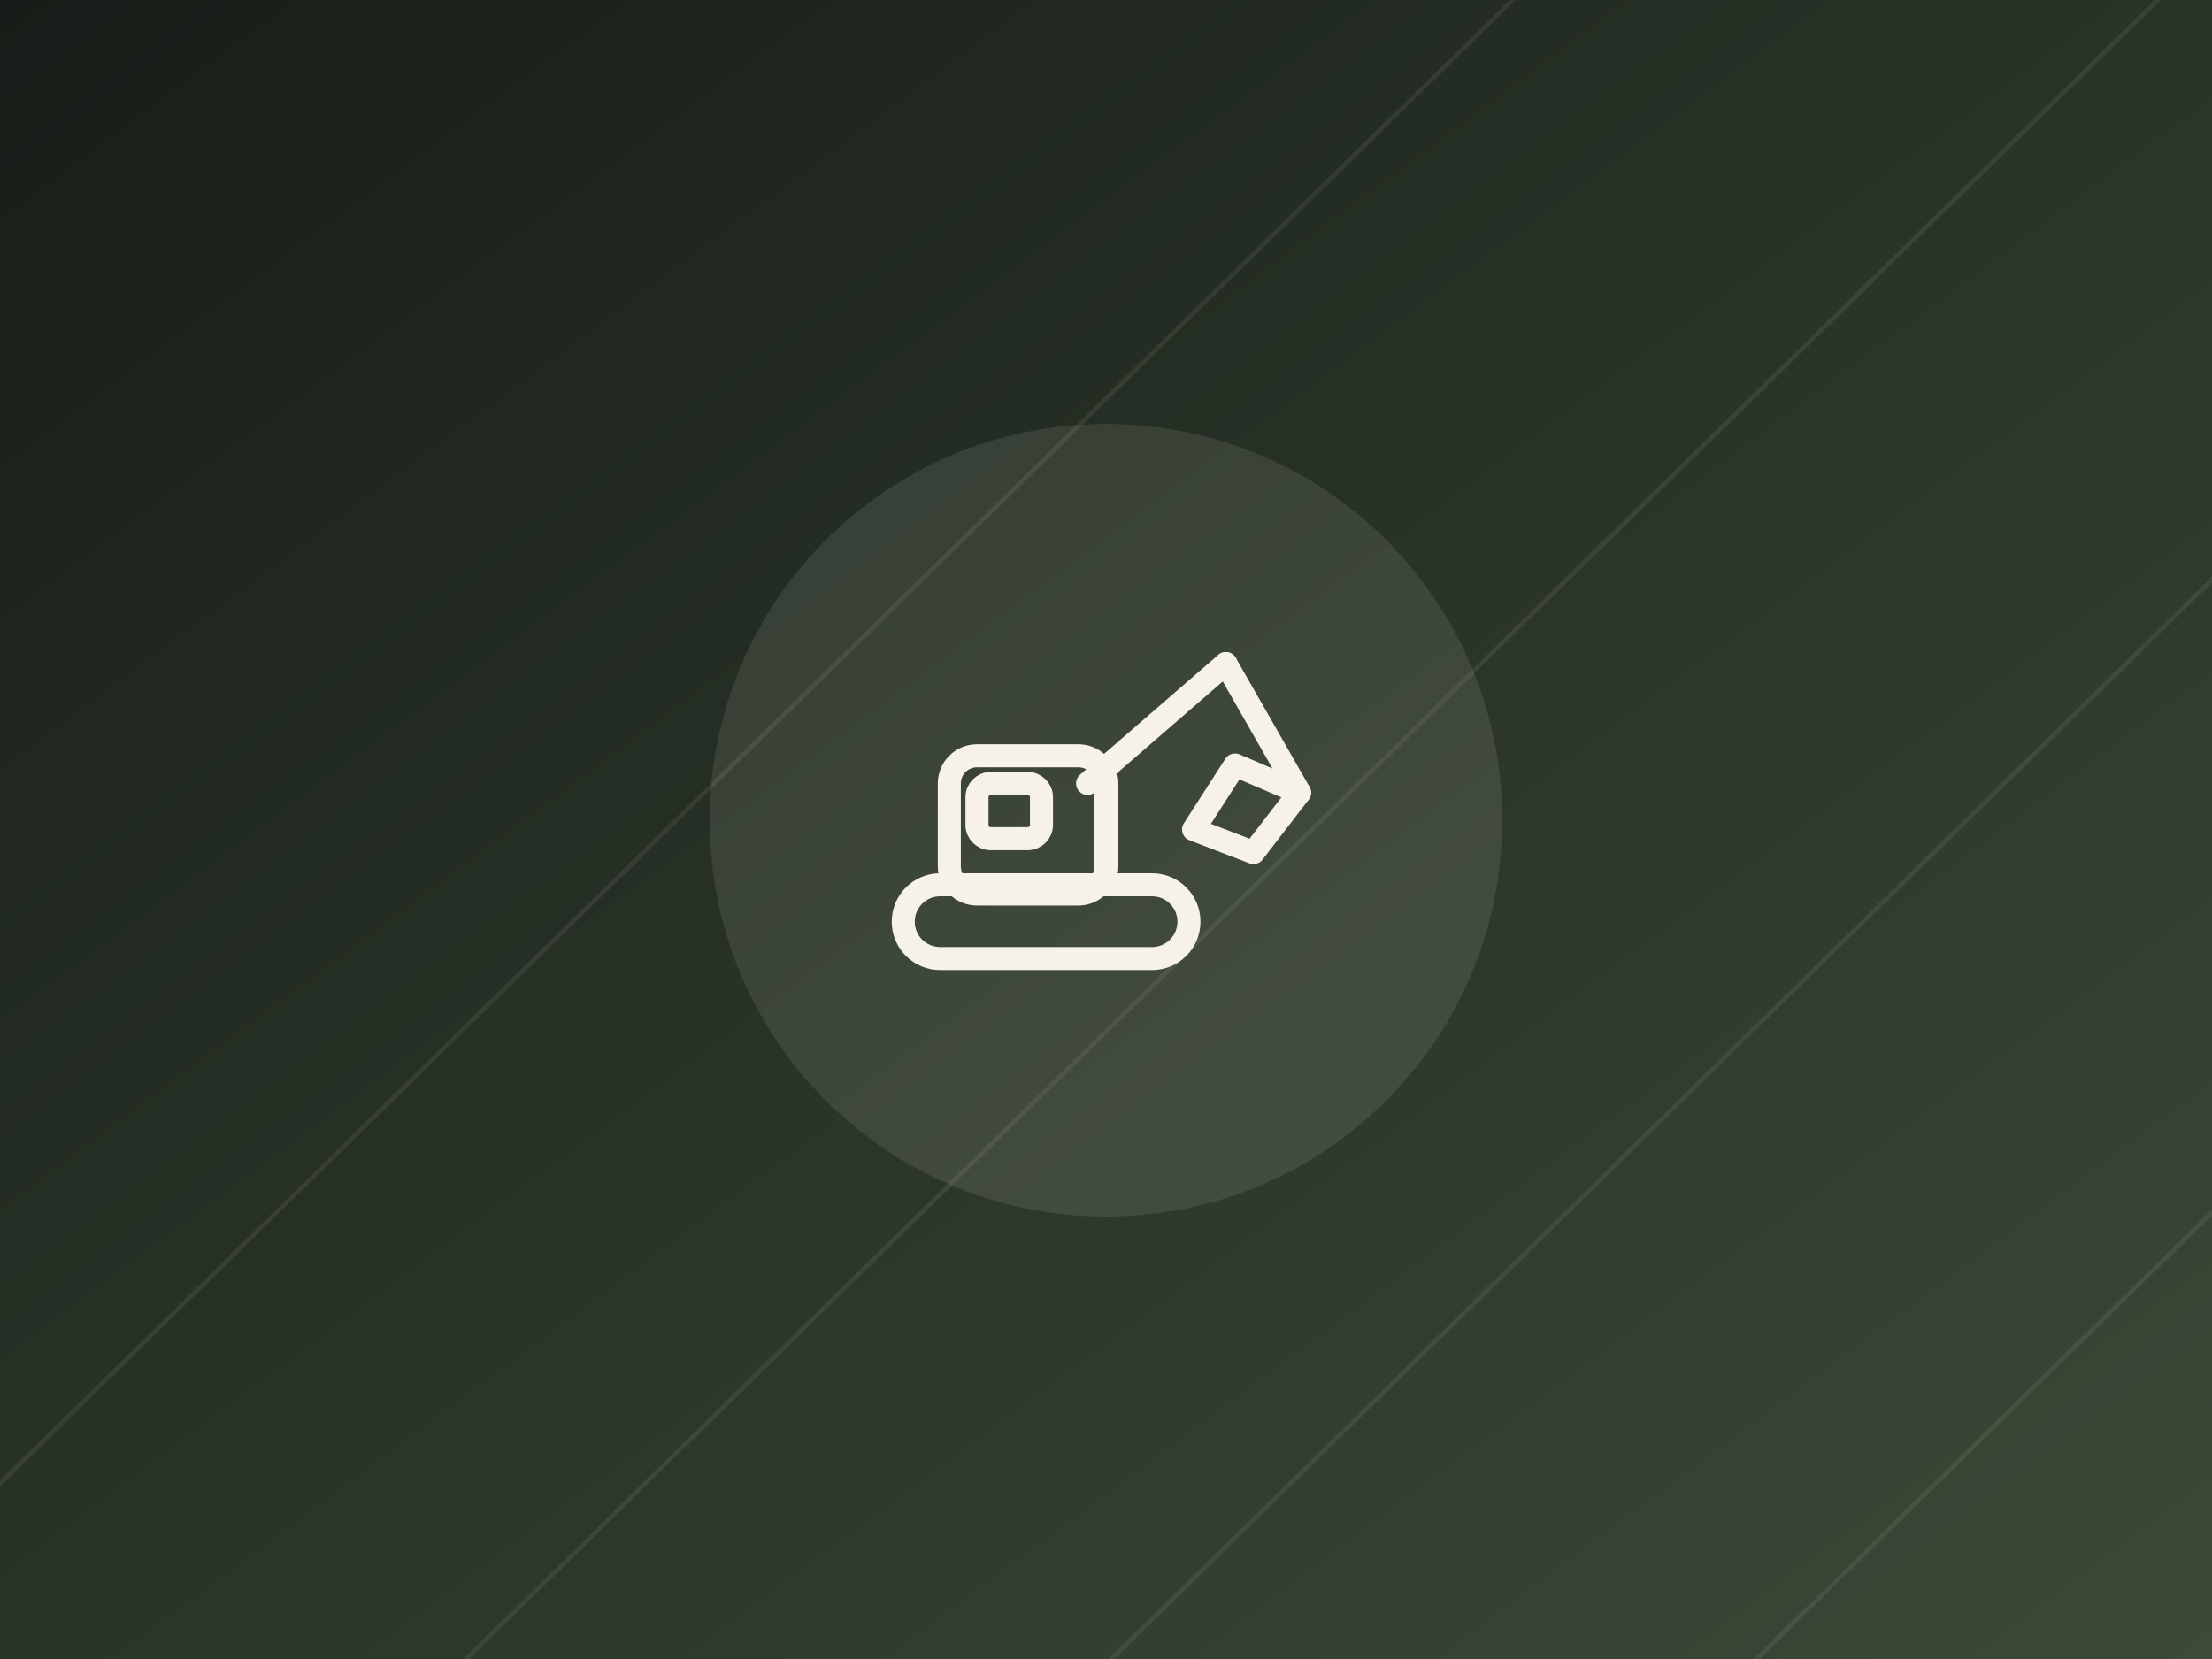
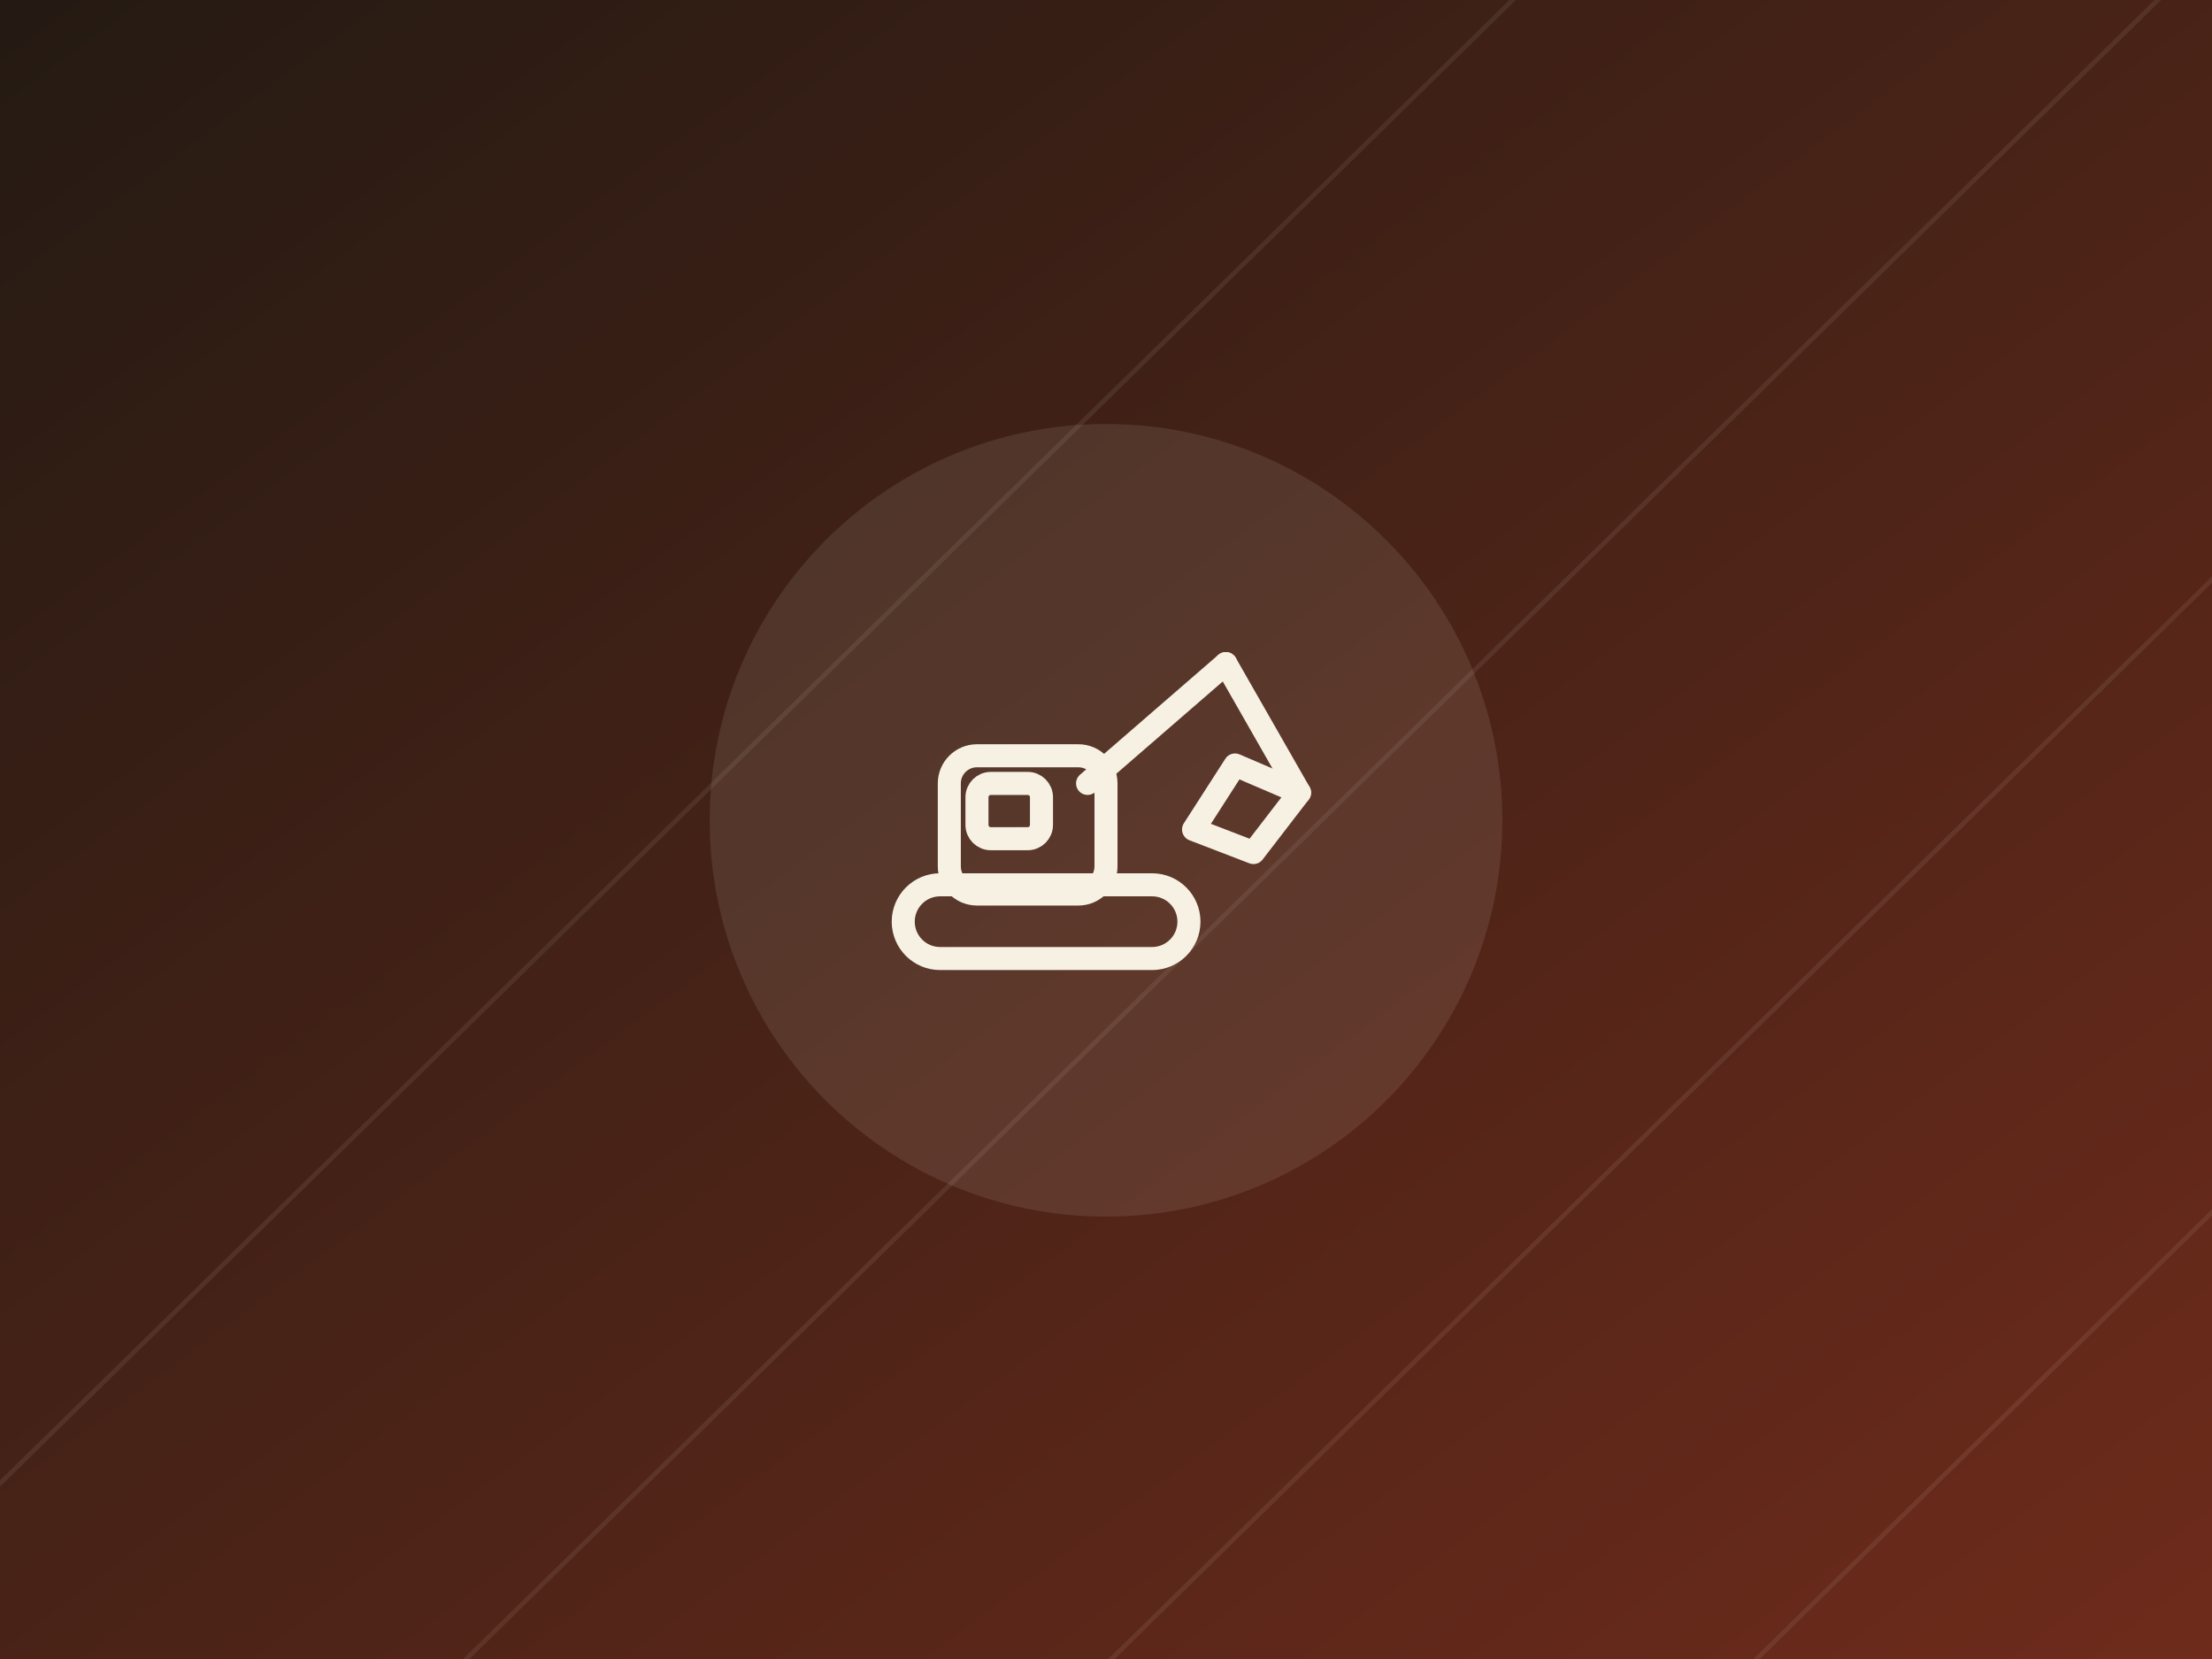
<svg xmlns="http://www.w3.org/2000/svg" viewBox="0 0 480 360" role="img" aria-label="Illustration: schaktning med grävmaskin">
  <defs>
    <linearGradient id="g1" x1="0" y1="0" x2="1" y2="1">
-       <stop offset="0" stop-color="#171d18" />
-       <stop offset="1" stop-color="#3c4a37" />
+       <stop offset="0" stop-color="#241a13" />
+       <stop offset="1" stop-color="#6e2b1b" />
    </linearGradient>
  </defs>
  <rect width="480" height="360" fill="url(#g1)" />
-   <g stroke="#f6f2ea" stroke-opacity="0.08">
+   <g stroke="#f7f1e4" stroke-opacity="0.08">
    <path d="M-100,420 L420,-90" />
    <path d="M40,420 L560,-90" />
    <path d="M180,420 L700,-90" />
    <path d="M320,420 L840,-90" />
  </g>
-   <circle cx="240" cy="178" r="86" fill="#f6f2ea" opacity="0.1" />
-   <g transform="translate(192,130)" fill="none" stroke="#f6f2ea" stroke-width="5" stroke-linecap="round" stroke-linejoin="round">
+   <circle cx="240" cy="178" r="86" fill="#f7f1e4" opacity="0.1" />
+   <g transform="translate(192,130)" fill="none" stroke="#f7f1e4" stroke-width="5" stroke-linecap="round" stroke-linejoin="round">
    <rect x="4" y="62" width="62" height="16" rx="8" />
    <rect x="14" y="34" width="34" height="30" rx="6" />
    <rect x="20" y="40" width="14" height="12" rx="3" />
    <path d="M44 40 L74 14" />
    <path d="M74 14 L90 42" />
    <path d="M90 42 L80 55 L67 50 L76 36 Z" />
  </g>
</svg>
